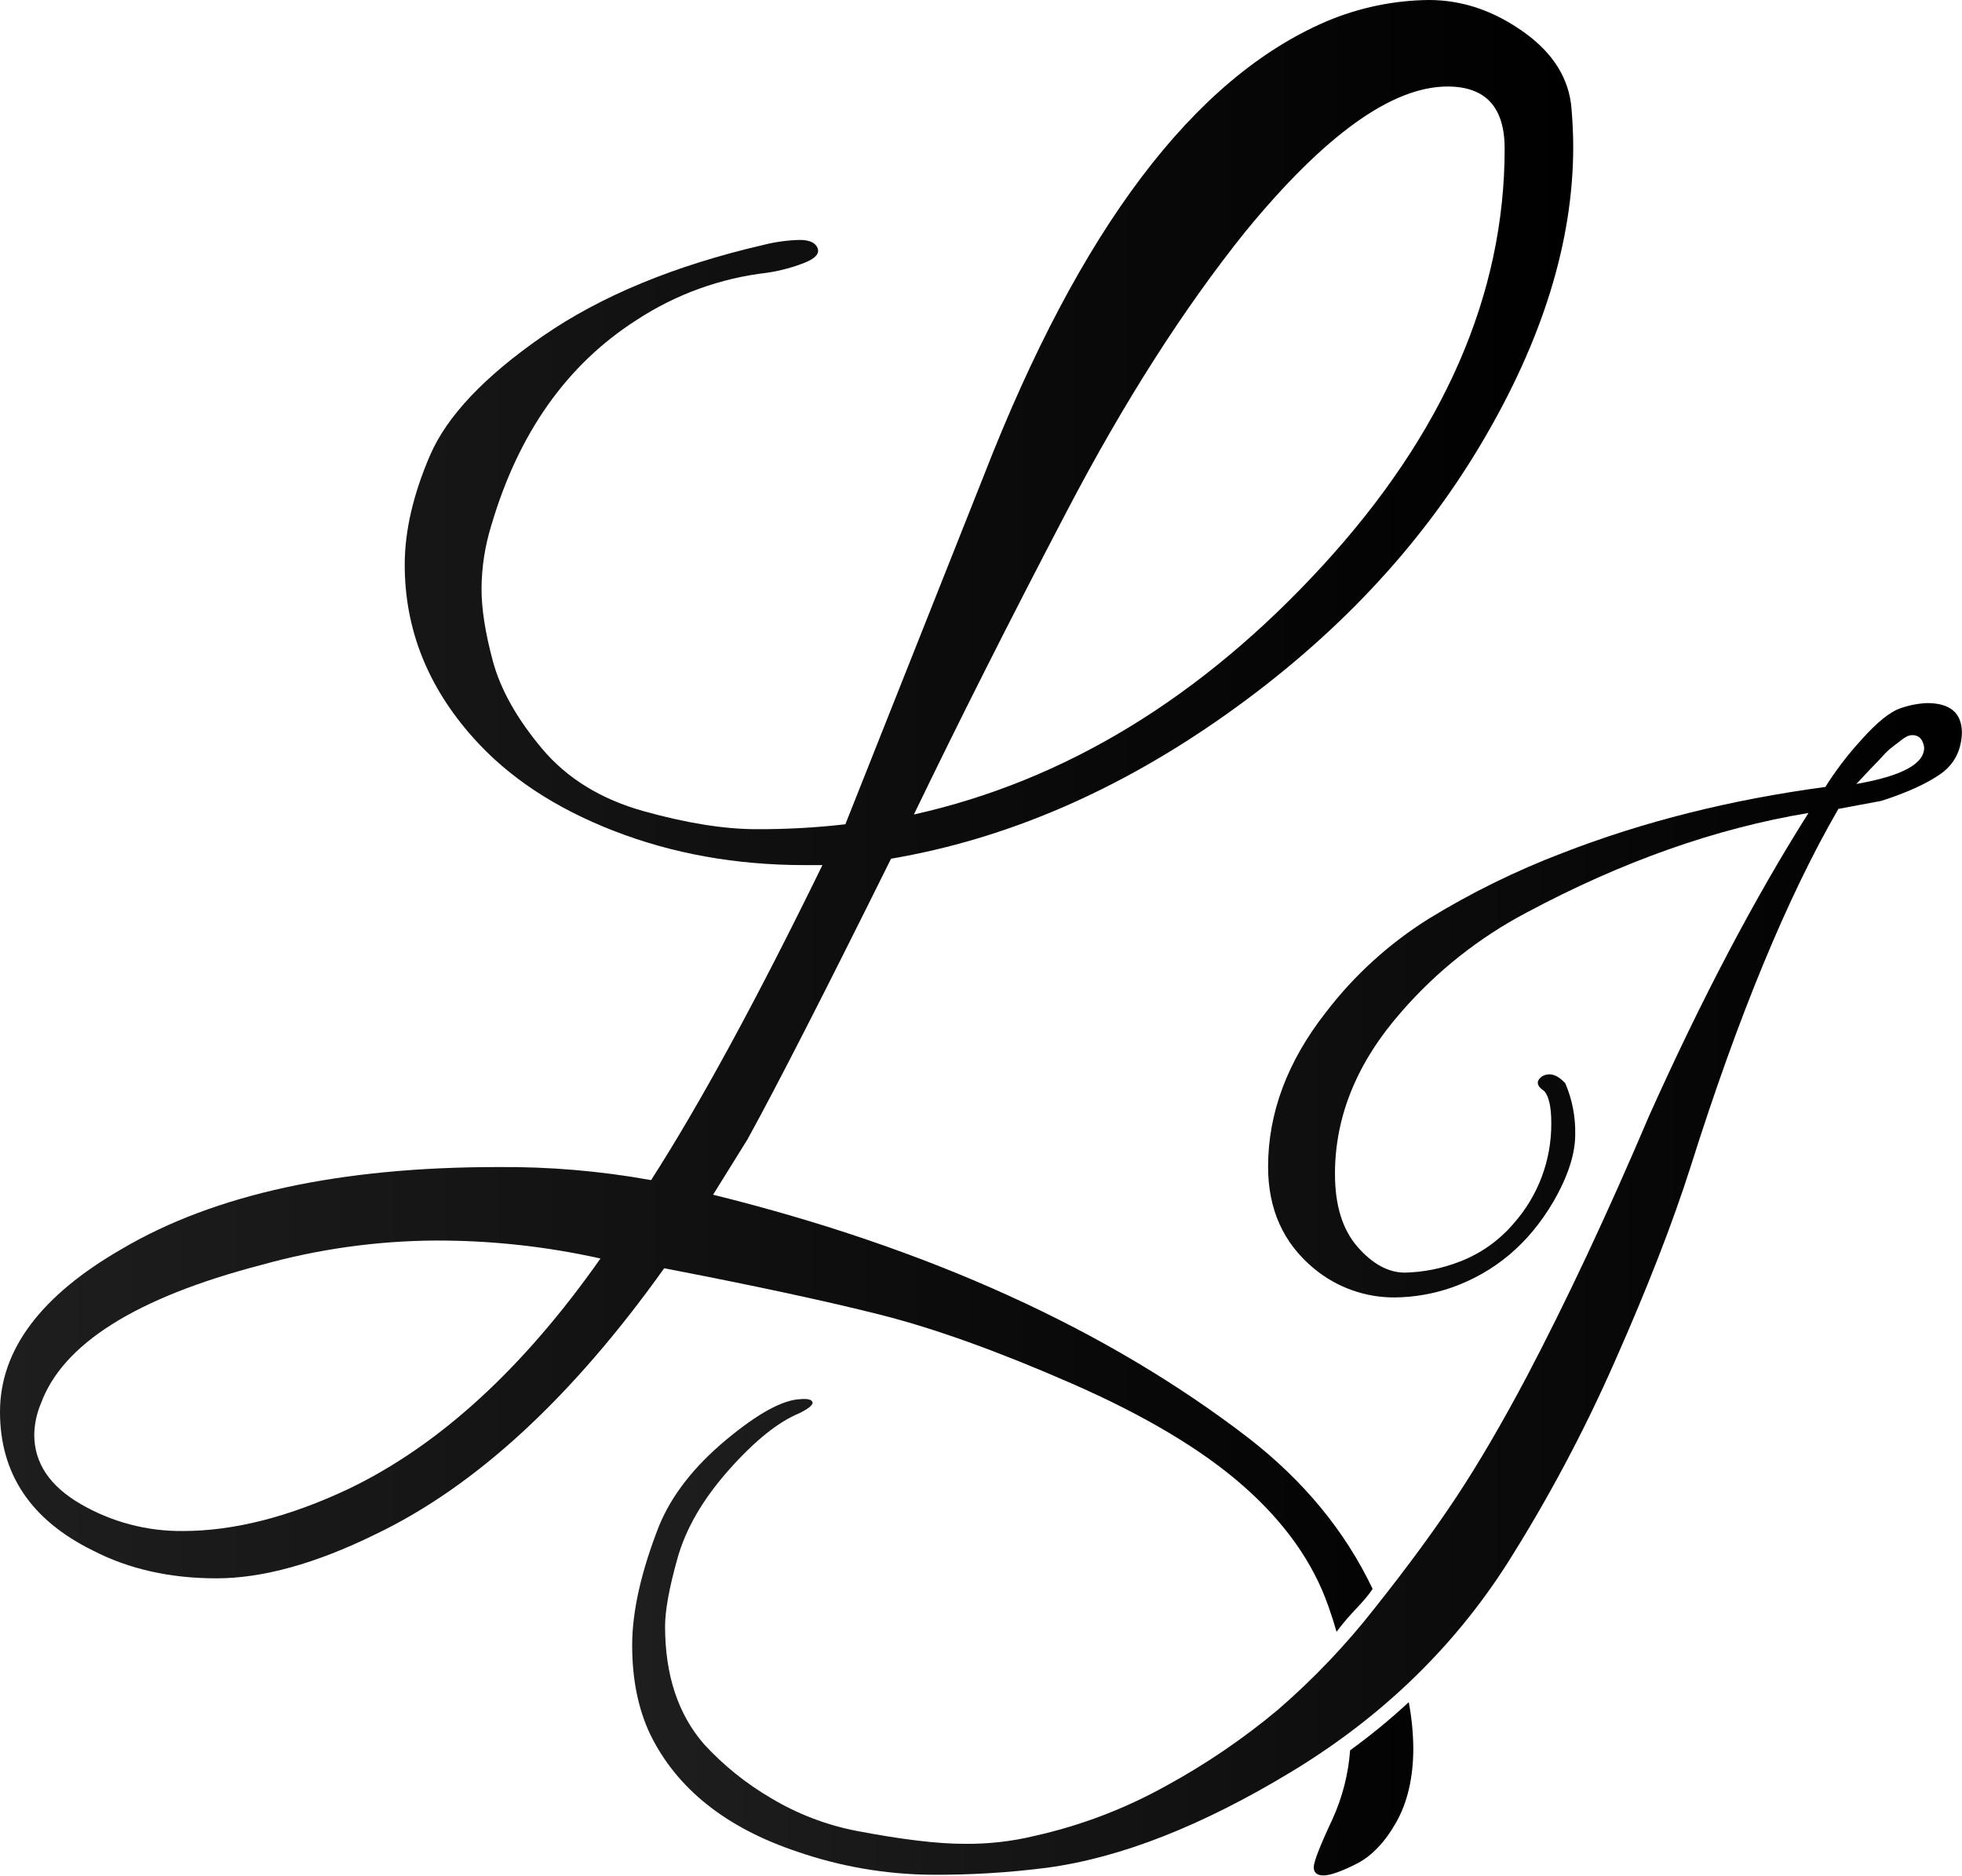
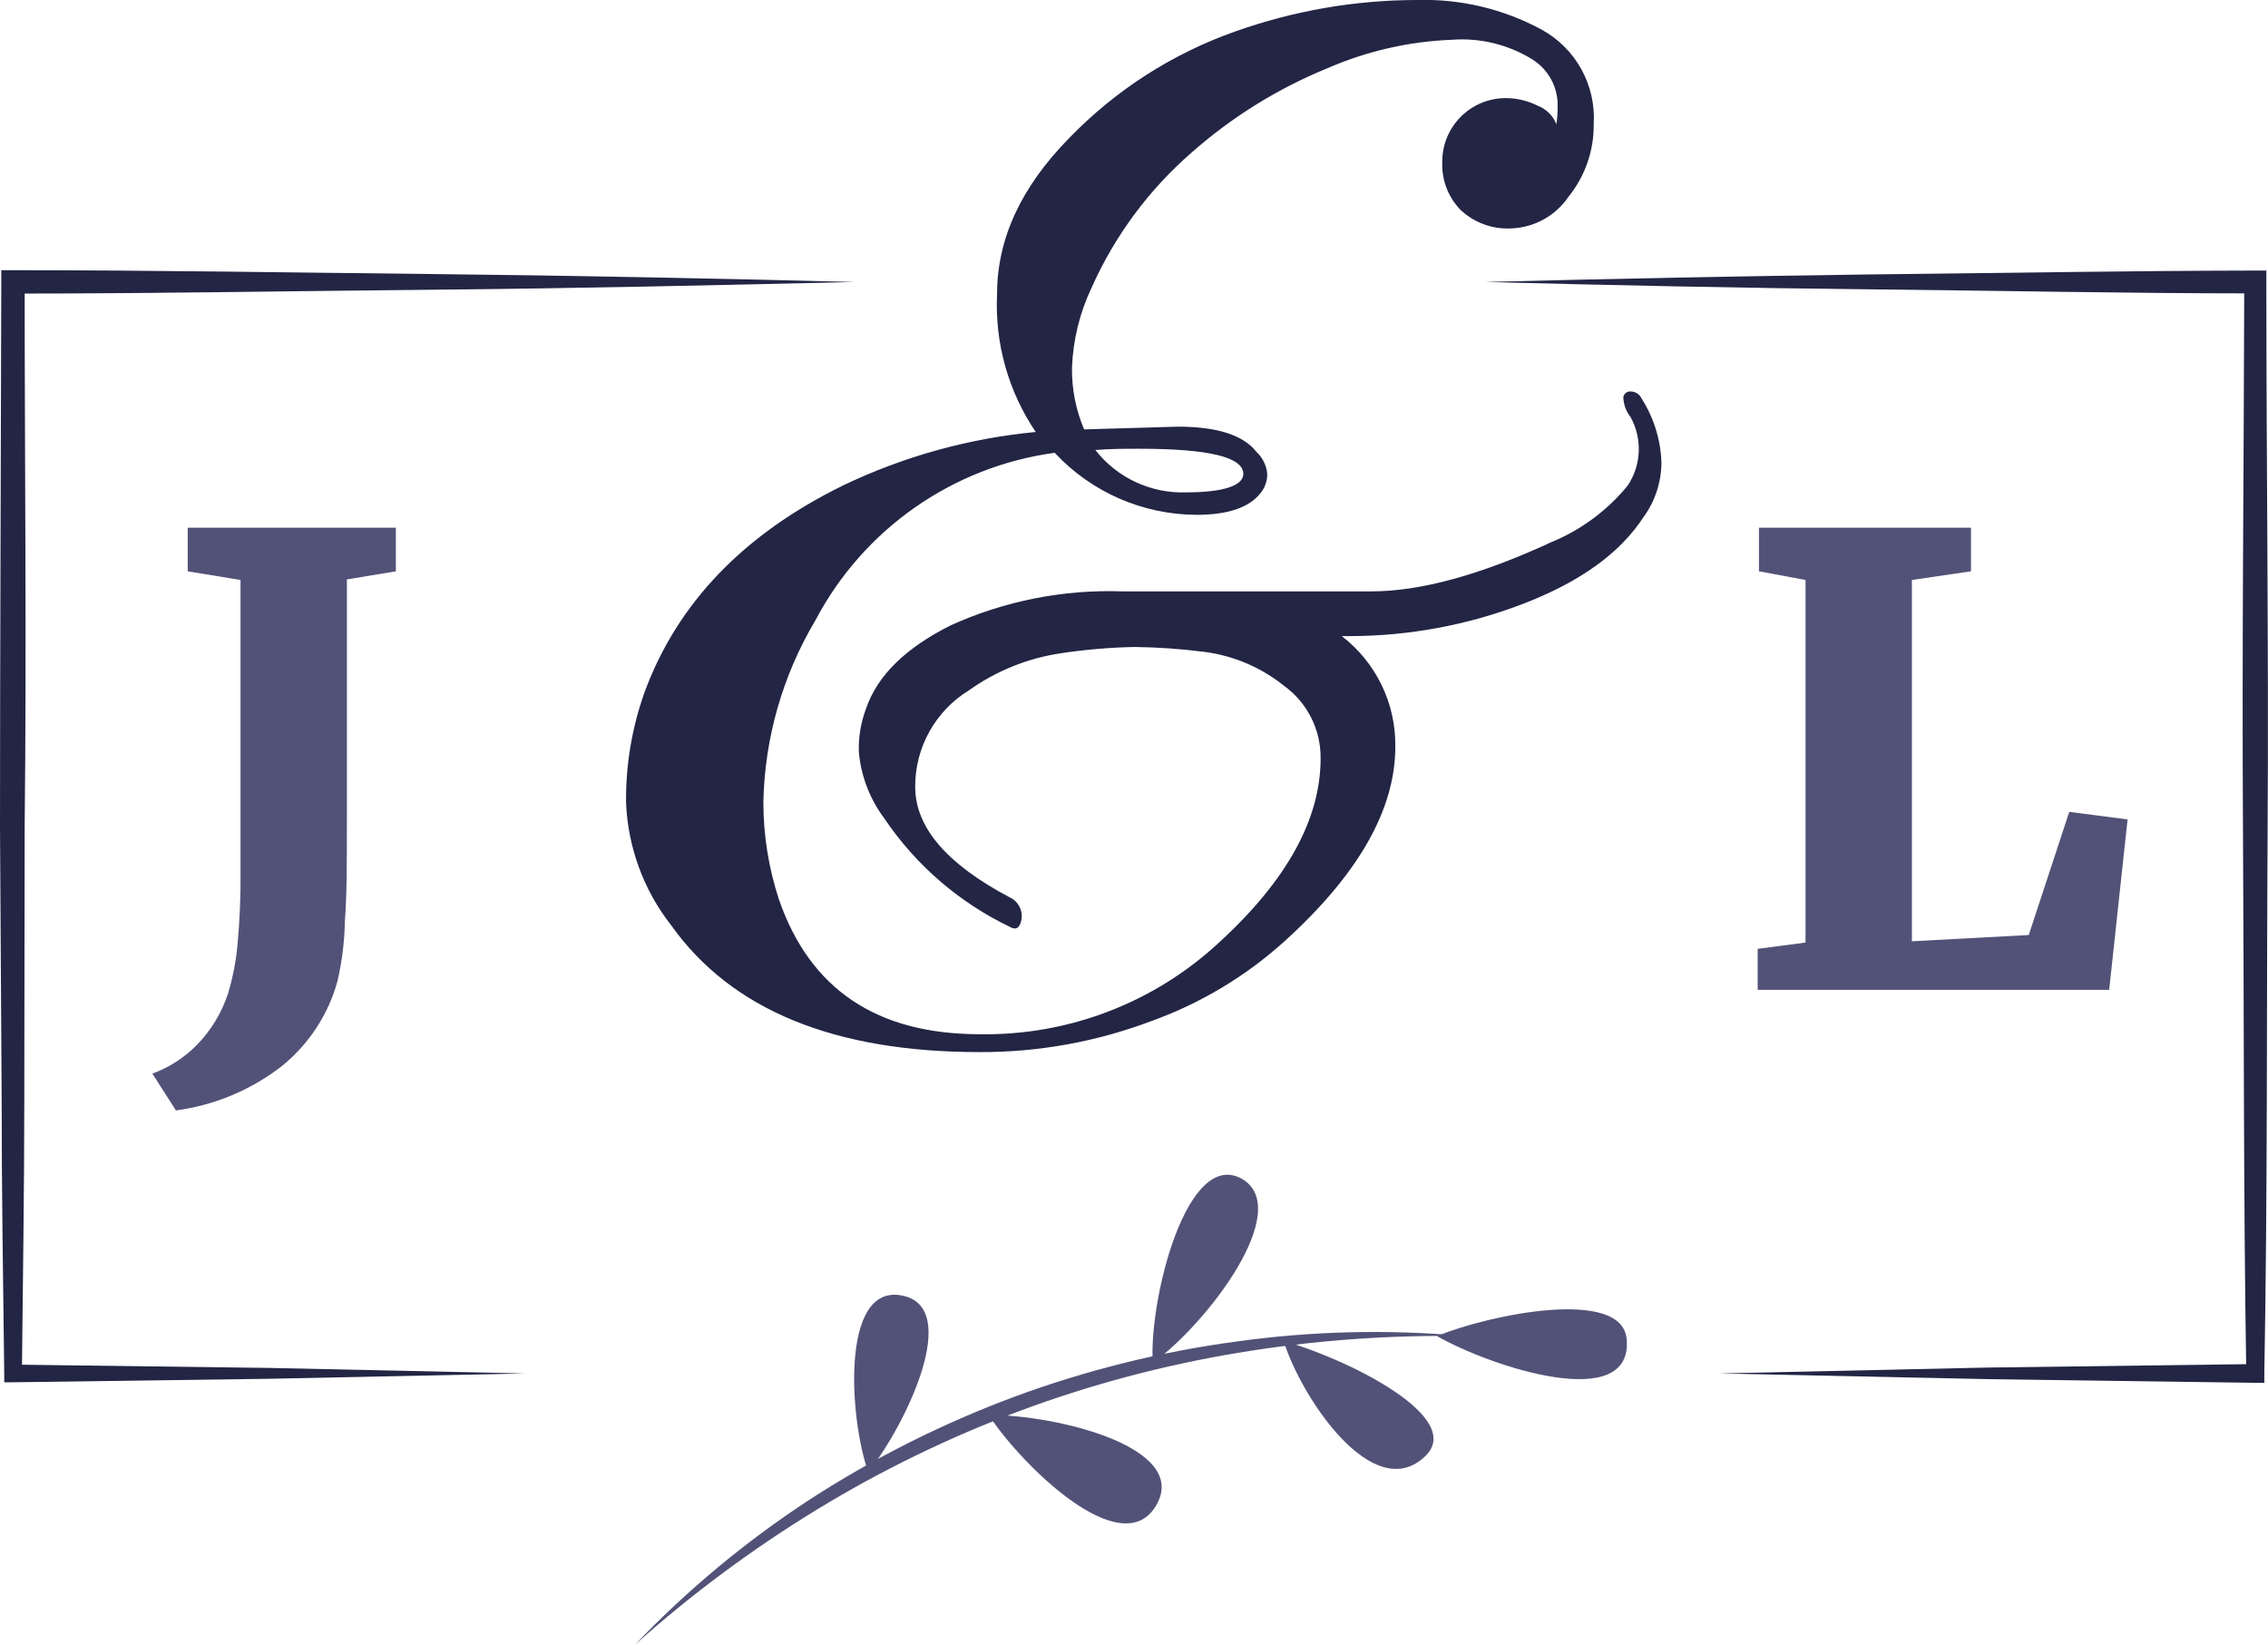
- <svg xmlns="http://www.w3.org/2000/svg" xmlns:xlink="http://www.w3.org/1999/xlink" id="Layer_1" data-name="Layer 1" viewBox="0 0 668.21 638.62">
+ <svg xmlns="http://www.w3.org/2000/svg" id="OBJECTS" viewBox="0 0 123.24 89.36">
  <defs>
-     <style>.cls-1{fill:url(#linear-gradient);}.cls-2{fill:url(#linear-gradient-2);}.cls-3{fill:url(#linear-gradient-3);}</style>
-     <linearGradient id="linear-gradient" y1="277.83" x2="535.8" y2="277.83" gradientUnits="userSpaceOnUse">
-       <stop offset="0" stop-color="#1e1e1e" />
-       <stop offset="1" />
-     </linearGradient>
-     <linearGradient id="linear-gradient-2" y1="609.12" x2="535.8" y2="609.12" xlink:href="#linear-gradient" />
-     <linearGradient id="linear-gradient-3" x1="215.3" y1="438.91" x2="668.21" y2="438.91" xlink:href="#linear-gradient" />
+     <style>.cls-1{fill:#222544;}.cls-2{fill:#525278;}</style>
  </defs>
-   <path class="cls-1" d="M535.24,37.24q-1.12-15.55-16.4-26.4T486.61,0a91.84,91.84,0,0,0-34.74,7.23Q384.06,36.14,335.15,161.74L287.91,280.68a255.64,255.64,0,0,1-30.29,1.67q-16.41,0-38.36-6.12t-34.73-21.39q-12.79-15.28-16.68-29.74T164,200.37A74.24,74.24,0,0,1,167.3,179q13.88-47.24,49.46-70a102.46,102.46,0,0,1,44.47-16.12A58,58,0,0,0,274,89.48c3.7-1.47,5.19-3.14,4.45-5s-2.78-2.78-6.12-2.78a56,56,0,0,0-12.22,1.67Q214.53,93.93,184.8,114.5t-38.35,40.57q-8.61,20-8.61,37.24,0,32.81,23.34,58.91,17.79,20,47.8,31.68t65,11.68h6.12q-33.36,68.35-58.36,107.27a280,280,0,0,0-52.25-4.45q-80.59,0-127.83,27.79Q0,449.1,0,480.77T31.68,528q18.34,9.45,42,9.45t54.19-15Q179,498,226.21,431.86q46.12,8.89,73.65,15.84t65,23.34q37.51,16.4,58.63,35t28.9,40.85c1.05,3,2,5.89,2.79,8.76,1.2-1.57,2.42-3.12,3.72-4.61,2.91-3.35,6.15-6.28,8.58-10q-14.06-29.51-42.32-51.41-72.26-55.56-182.3-82.81L254.56,388q15-27.22,48.91-95.6,58.9-10,114.22-49.19t86.7-92Q535.79,98.38,535.8,50C535.8,46,535.6,41.69,535.24,37.24ZM118.94,506.89q-30.57,14.45-56.69,14.45a68,68,0,0,1-34.74-9.17Q11.67,503,11.67,488.55A28.31,28.31,0,0,1,13.9,478q11.1-30.56,75-47.24a225.43,225.43,0,0,1,59.47-8.34,255.38,255.38,0,0,1,56.14,6.12Q165.06,484.67,118.94,506.89Zm331.54-314.3q-62,67.53-139.23,84.76,22.78-47.24,52-103.11t60.86-95.32Q464.64,29.47,493,29.46q19.44,0,19.45,21.12Q512.45,125.07,450.48,192.59Z" />
-   <path class="cls-2" d="M459.82,596a69,69,0,0,1-6,23.43q-6.39,13.62-6.39,16.4t3.34,2.78q3.33,0,11.11-3.89t13.62-14.17q5.83-10.3,5.84-25.29a89.15,89.15,0,0,0-1.55-15.65A213.56,213.56,0,0,1,459.82,596Z" />
-   <path class="cls-3" d="M640.71,272.72l-14.6,2.72Q600,320.59,575.87,397q-9.18,28.86-25.81,66.38a521.5,521.5,0,0,1-37,69.43q-27.49,42.78-73.16,70.45T356.54,636a292.72,292.72,0,0,1-39.38,2.38,143.68,143.68,0,0,1-45.5-7.81Q235,618.34,221.41,590.5q-6.1-12.9-6.11-30.21t9.17-40.74q6.45-15.61,22.75-29.2t25.46-13.92c2.72-.22,4.07.23,4.07,1.36q-.33,1.35-4.41,3.39-10.87,4.43-24.11,19.35t-17.48,30.05q-4.25,15.1-4.24,23.26,0,24.78,13.24,40.06a98.34,98.34,0,0,0,22.74,18.33,89.75,89.75,0,0,0,29.2,11.21q23.08,4.41,36.67,4.41a96.79,96.79,0,0,0,24.1-2.72,166.42,166.42,0,0,0,44.65-17,233.86,233.86,0,0,0,38.2-26,247.63,247.63,0,0,0,33.1-34.8q16.45-20.71,27.67-37.69T519.85,469q20.37-38.7,41.76-88.95,26.8-59.76,54.32-103.22-47.2,7.81-96.08,33.95a147.4,147.4,0,0,0-42.44,33.62q-22.76,25.8-22.75,55.34,0,16,7.64,24.78t16.12,8.83a54.67,54.67,0,0,0,18.68-3.73,45.42,45.42,0,0,0,18.33-12.91,50.93,50.93,0,0,0,12.9-34.29q0-8.14-2.37-10.86-4.08-2.72-.68-5.1,3.74-2,7.81,2.38a42,42,0,0,1,3.39,17.49q0,10-7.47,22.91-12.56,21.39-34.63,29.2A61,61,0,0,1,475,441.8a42.67,42.67,0,0,1-27.5-9.85q-15.61-12.9-15.62-34.63,0-27.49,19.69-52.62a132.56,132.56,0,0,1,35.14-31.92,273.07,273.07,0,0,1,45.67-22.41q41.07-15.94,89.29-22.4a112,112,0,0,1,12.22-16q8.15-9.16,13.58-10.87a31.12,31.12,0,0,1,8.83-1.69q11.88,0,11.88,10.18-.33,9.17-7.47,14.09T640.71,272.72Zm10.53-22.41a4.26,4.26,0,0,0-1.53.34,11.38,11.38,0,0,0-2.38,1.53c-1,.79-2,1.53-2.88,2.21a23.62,23.62,0,0,0-3.23,3.05c-1.25,1.36-2.26,2.44-3.05,3.23s-1.87,1.92-3.23,3.39-2.26,2.44-2.72,2.89q23.43-4.08,23.09-12.56Q654.64,250.31,651.24,250.31Z" />
+   <path class="cls-1" d="M80.71,23.57q10.46-.27,20.91-.41c7-.07,13.94-.2,20.91-.21h.62v.62c0,9.88.13,19.76.07,29.65s0,19.77-.18,29.65v.51h-.5L108,83.18l-14.56-.31L108,82.55l14.56-.19-.5.51c-.16-9.88-.12-19.77-.18-29.65s.05-19.77.07-29.65l.61.62c-7,0-13.94-.15-20.91-.22S87.68,23.75,80.71,23.57Z" transform="translate(0 -8.25)" />
+   <path class="cls-1" d="M28.52,82.87l-13.91.29L.7,83.35H.23v-.49C.17,77.93.09,73,.09,68L0,53.22C0,43.33.05,33.45.07,23.57v-.64H.7c7.62,0,15.24.13,22.86.21s15.24.24,22.85.43c-7.61.18-15.23.35-22.85.42S8.32,24.2.7,24.2l.64-.63c0,9.88.11,19.76,0,29.65L1.32,68c0,4.95-.08,9.89-.13,14.83L.7,82.39l13.91.18Z" transform="translate(0 -8.25)" />
+   <path class="cls-1" d="M58.91,31.58,64,31.43c2.14,0,3.57.46,4.28,1.38A1.83,1.83,0,0,1,68.86,34a1.6,1.6,0,0,1-.39,1.07c-.61.76-1.76,1.15-3.44,1.15a10.58,10.58,0,0,1-7.72-3.37,17.34,17.34,0,0,0-13,9.1,20.11,20.11,0,0,0-2.83,9.87,17,17,0,0,0,.84,5.28q2.53,7.35,10.94,7.34a18.65,18.65,0,0,0,13-5q5.51-5.05,5.5-10a4.8,4.8,0,0,0-2-3.94,8.68,8.68,0,0,0-4.29-1.83,33,33,0,0,0-3.82-.27,30.93,30.93,0,0,0-4.06.35,11.52,11.52,0,0,0-4.93,2A6.12,6.12,0,0,0,49.73,51q0,3.29,5.13,6a1.12,1.12,0,0,1,.65,1.18c-.08.49-.3.63-.65.42a17.2,17.2,0,0,1-6.81-5.89,7.06,7.06,0,0,1-1.38-3.59,6.11,6.11,0,0,1,.39-2.37c.61-1.79,2.14-3.29,4.59-4.52A20.83,20.83,0,0,1,61,40.38H74.52q4,0,9.79-2.68a10.53,10.53,0,0,0,4.13-3.06,3.57,3.57,0,0,0,.15-3.75,1.79,1.79,0,0,1-.38-1.07.38.38,0,0,1,.42-.3.65.65,0,0,1,.57.38,6.88,6.88,0,0,1,1.08,3.48,5.07,5.07,0,0,1-1,3c-1.27,1.94-3.44,3.49-6.5,4.67a26.35,26.35,0,0,1-9.49,1.76h-.38a7.45,7.45,0,0,1,2.91,6c0,3.42-2,6.93-6,10.56a21.78,21.78,0,0,1-7.27,4.36,26.1,26.1,0,0,1-9.33,1.68q-11.85,0-16.75-6.89a11.55,11.55,0,0,1-2.45-6.65,17.32,17.32,0,0,1,1-6q2.67-7.26,10.78-11.24a31,31,0,0,1,10.48-2.91,12.31,12.31,0,0,1-2.1-7.5q0-4.5,3.94-8.49a23.33,23.33,0,0,1,9-5.77A29.58,29.58,0,0,1,77,8.25a13.38,13.38,0,0,1,6.77,1.61A5.47,5.47,0,0,1,86.6,15a6.17,6.17,0,0,1-1.37,3.94,3.94,3.94,0,0,1-3.1,1.72,3.73,3.73,0,0,1-2.76-1,3.51,3.51,0,0,1-1-2.56,3.45,3.45,0,0,1,3.44-3.52,3.87,3.87,0,0,1,1.76.42,1.74,1.74,0,0,1,1,1,5.79,5.79,0,0,0,.07-.92,2.93,2.93,0,0,0-1.37-2.6,7.28,7.28,0,0,0-4.36-1.07,18.78,18.78,0,0,0-6.81,1.56,26,26,0,0,0-7.34,4.56,21.12,21.12,0,0,0-5.44,7.34,11.12,11.12,0,0,0-1.07,4.36A8.29,8.29,0,0,0,58.91,31.58ZM67.56,34c0-.92-1.89-1.37-5.66-1.37-.77,0-1.56,0-2.38.07A6,6,0,0,0,64.46,35C66.52,35,67.56,34.62,67.56,34Z" transform="translate(0 -8.25)" />
+   <path class="cls-2" d="M48.92,78.62c-3.25-.51-2.76,6.75-1.74,9.61C49.24,85.64,52.36,79.15,48.92,78.62Z" transform="translate(0 -8.25)" />
+   <path class="cls-2" d="M62.64,82.3c3-2.17,7.67-8.35,4.85-10C64.49,70.61,62.42,78.87,62.64,82.3Z" transform="translate(0 -8.25)" />
+   <path class="cls-2" d="M62.88,89.94c1.64-3.08-5.43-4.81-9.16-4.82C55.44,87.78,61.05,93.36,62.88,89.94Z" transform="translate(0 -8.25)" />
+   <path class="cls-2" d="M77.44,87.37c2.2-2.09-4.1-5.24-7.69-6.27C70.68,84.14,74.62,90.07,77.44,87.37Z" transform="translate(0 -8.25)" />
+   <path class="cls-2" d="M88.39,81c-.25-2.81-7.44-1.34-10.31-.16C81.05,82.53,88.76,85.05,88.39,81Z" transform="translate(0 -8.25)" />
+   <path class="cls-2" d="M79.56,80.84a68.19,68.19,0,0,0-12.29.91A63.94,63.94,0,0,0,55.4,84.91a64.61,64.61,0,0,0-11,5.35,68.06,68.06,0,0,0-9.9,7.35A54,54,0,0,1,44,89.72a56.92,56.92,0,0,1,11.11-5.58,56.28,56.28,0,0,1,12.05-3A54.08,54.08,0,0,1,79.56,80.84Z" transform="translate(0 -8.25)" />
+   <path class="cls-2" d="M10.67,65.05a7.2,7.2,0,0,0,1.72-2.82,13.33,13.33,0,0,0,.51-2.59,39,39,0,0,0,.17-4.07V39.76l-2.87-.47V36.92H21.51v2.37l-2.66.44v13c0,2.3,0,4.16-.11,5.58a15.66,15.66,0,0,1-.4,3.24,9,9,0,0,1-3,4.6,11.94,11.94,0,0,1-5.78,2.43l-1.28-2A6.56,6.56,0,0,0,10.67,65.05Z" transform="translate(0 -8.25)" />
+   <path class="cls-2" d="M98.11,39.76l-2.53-.47V36.92H107.1v2.37l-3.21.47V59.39l6.35-.34,2.2-6.69,3.17.41-1,9.26H95.51V59.8l2.6-.34Z" transform="translate(0 -8.25)" />
</svg>
